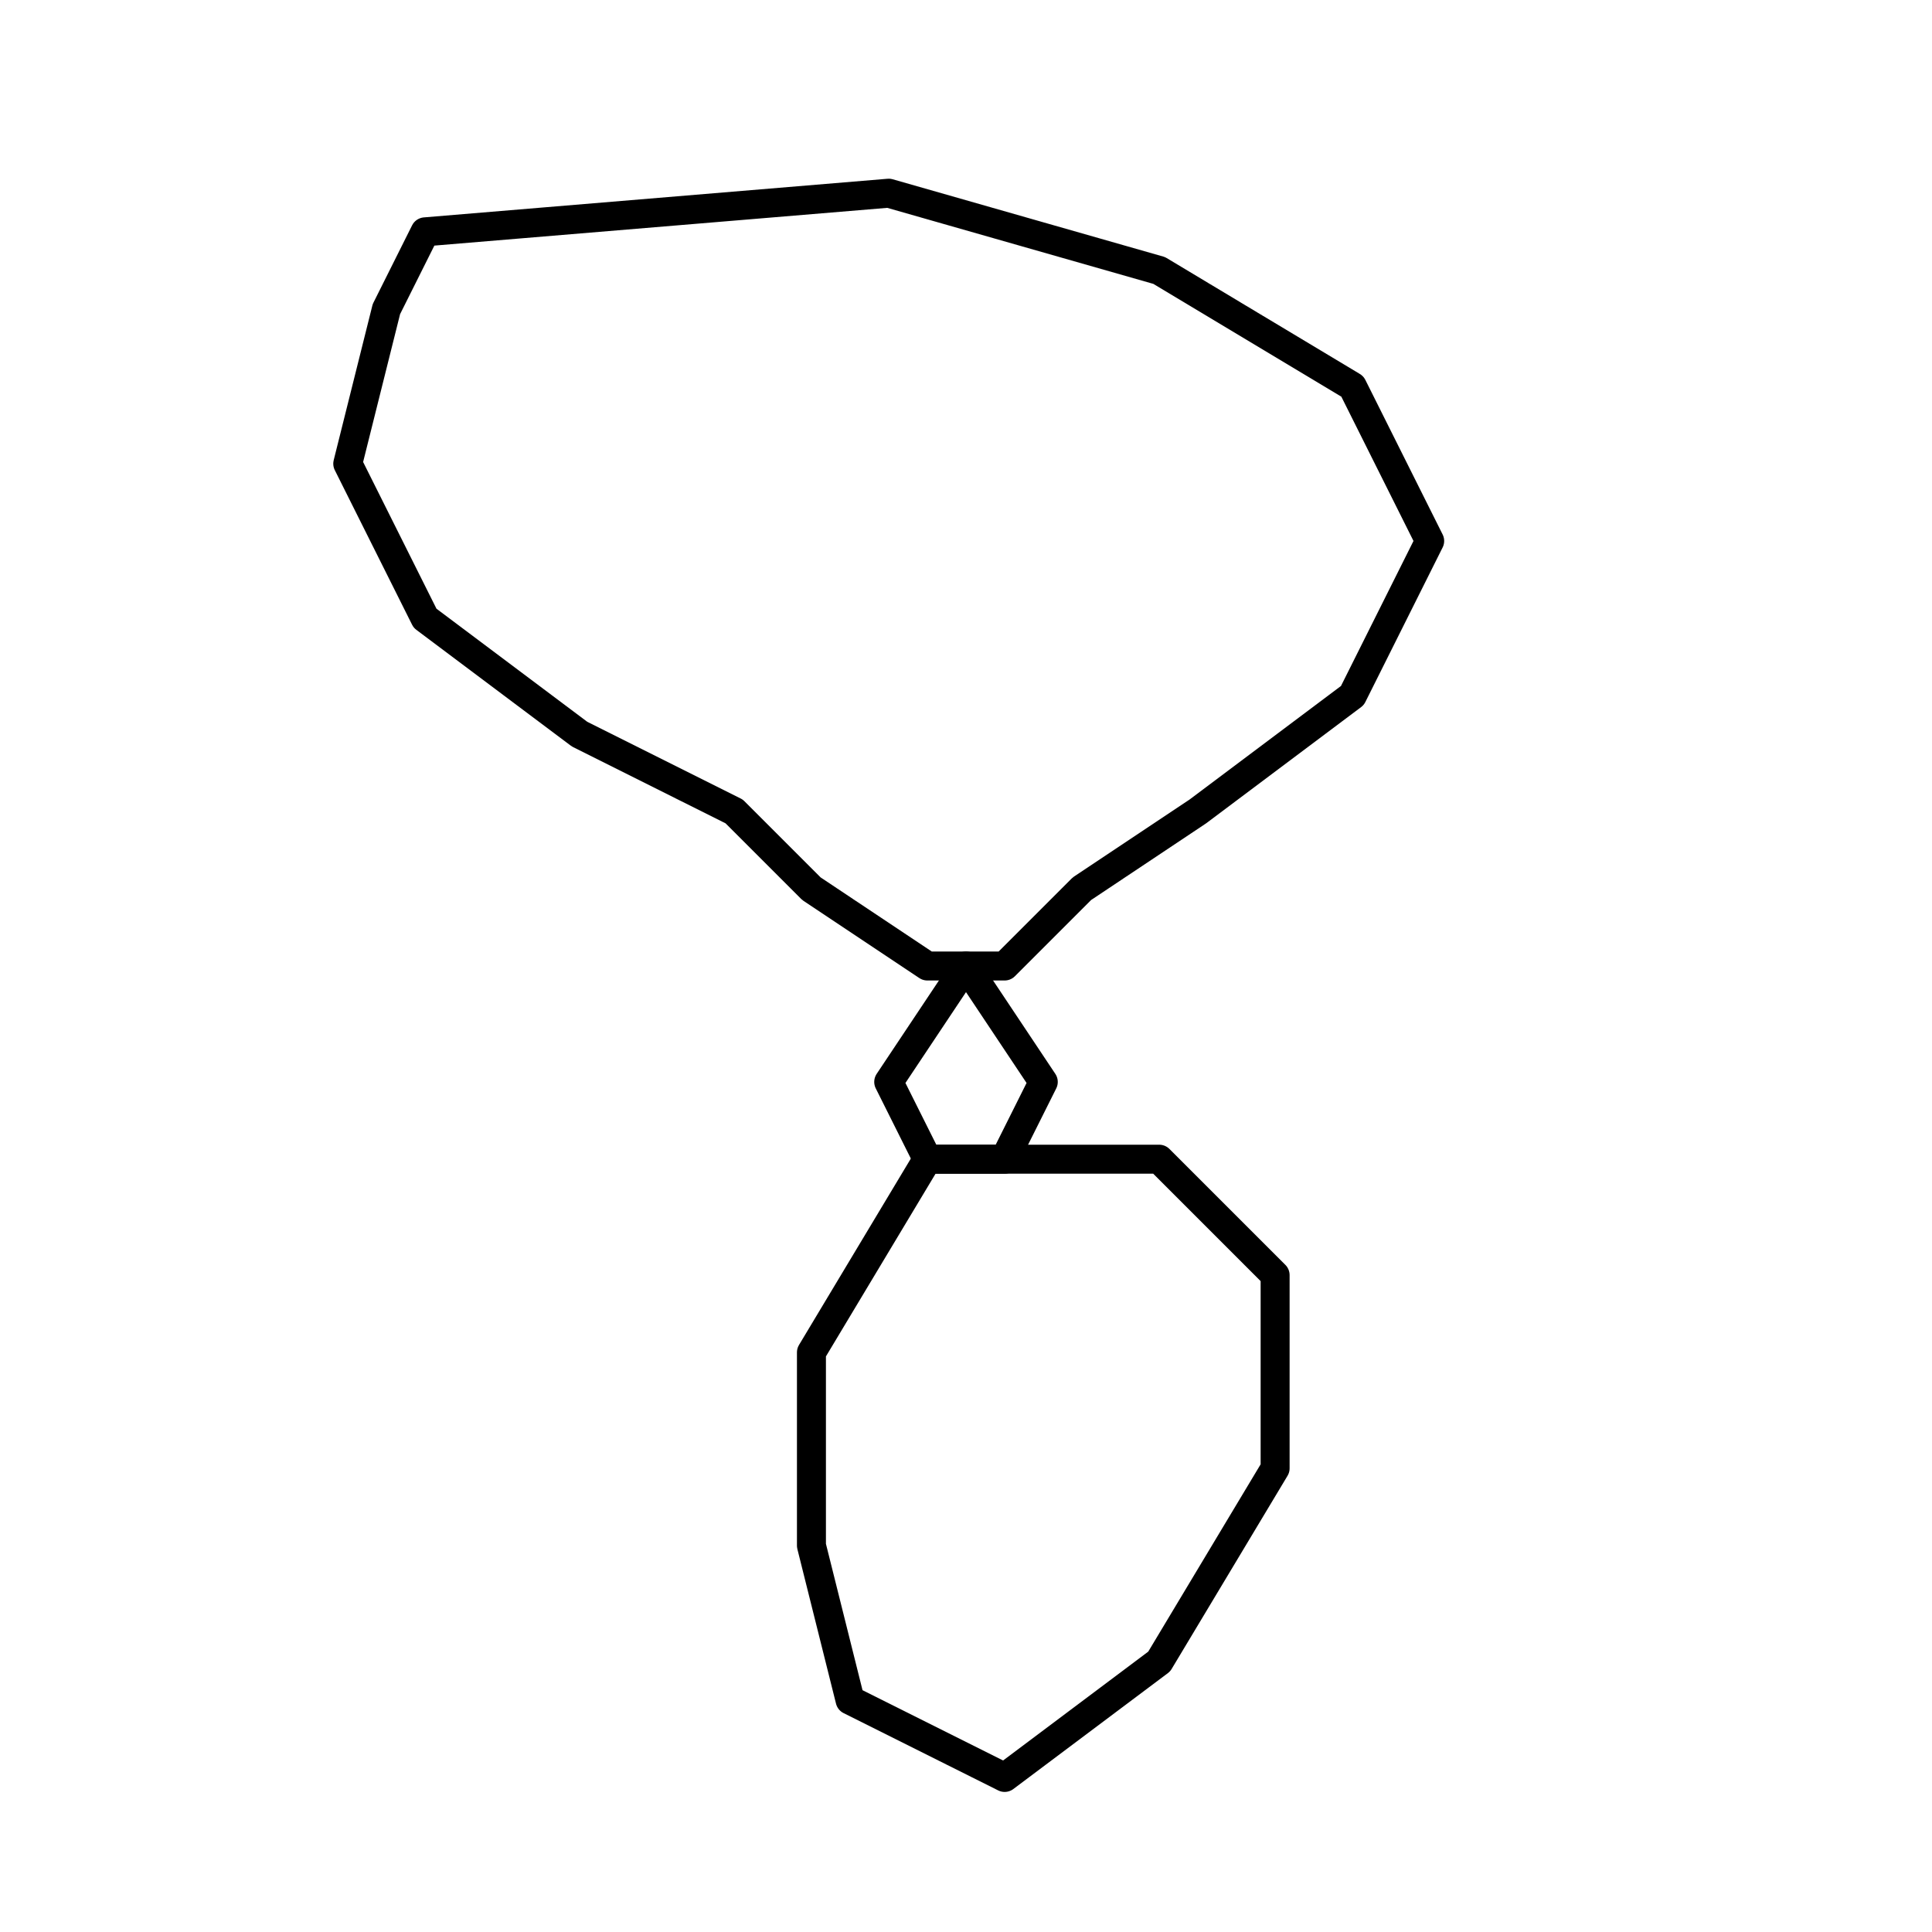
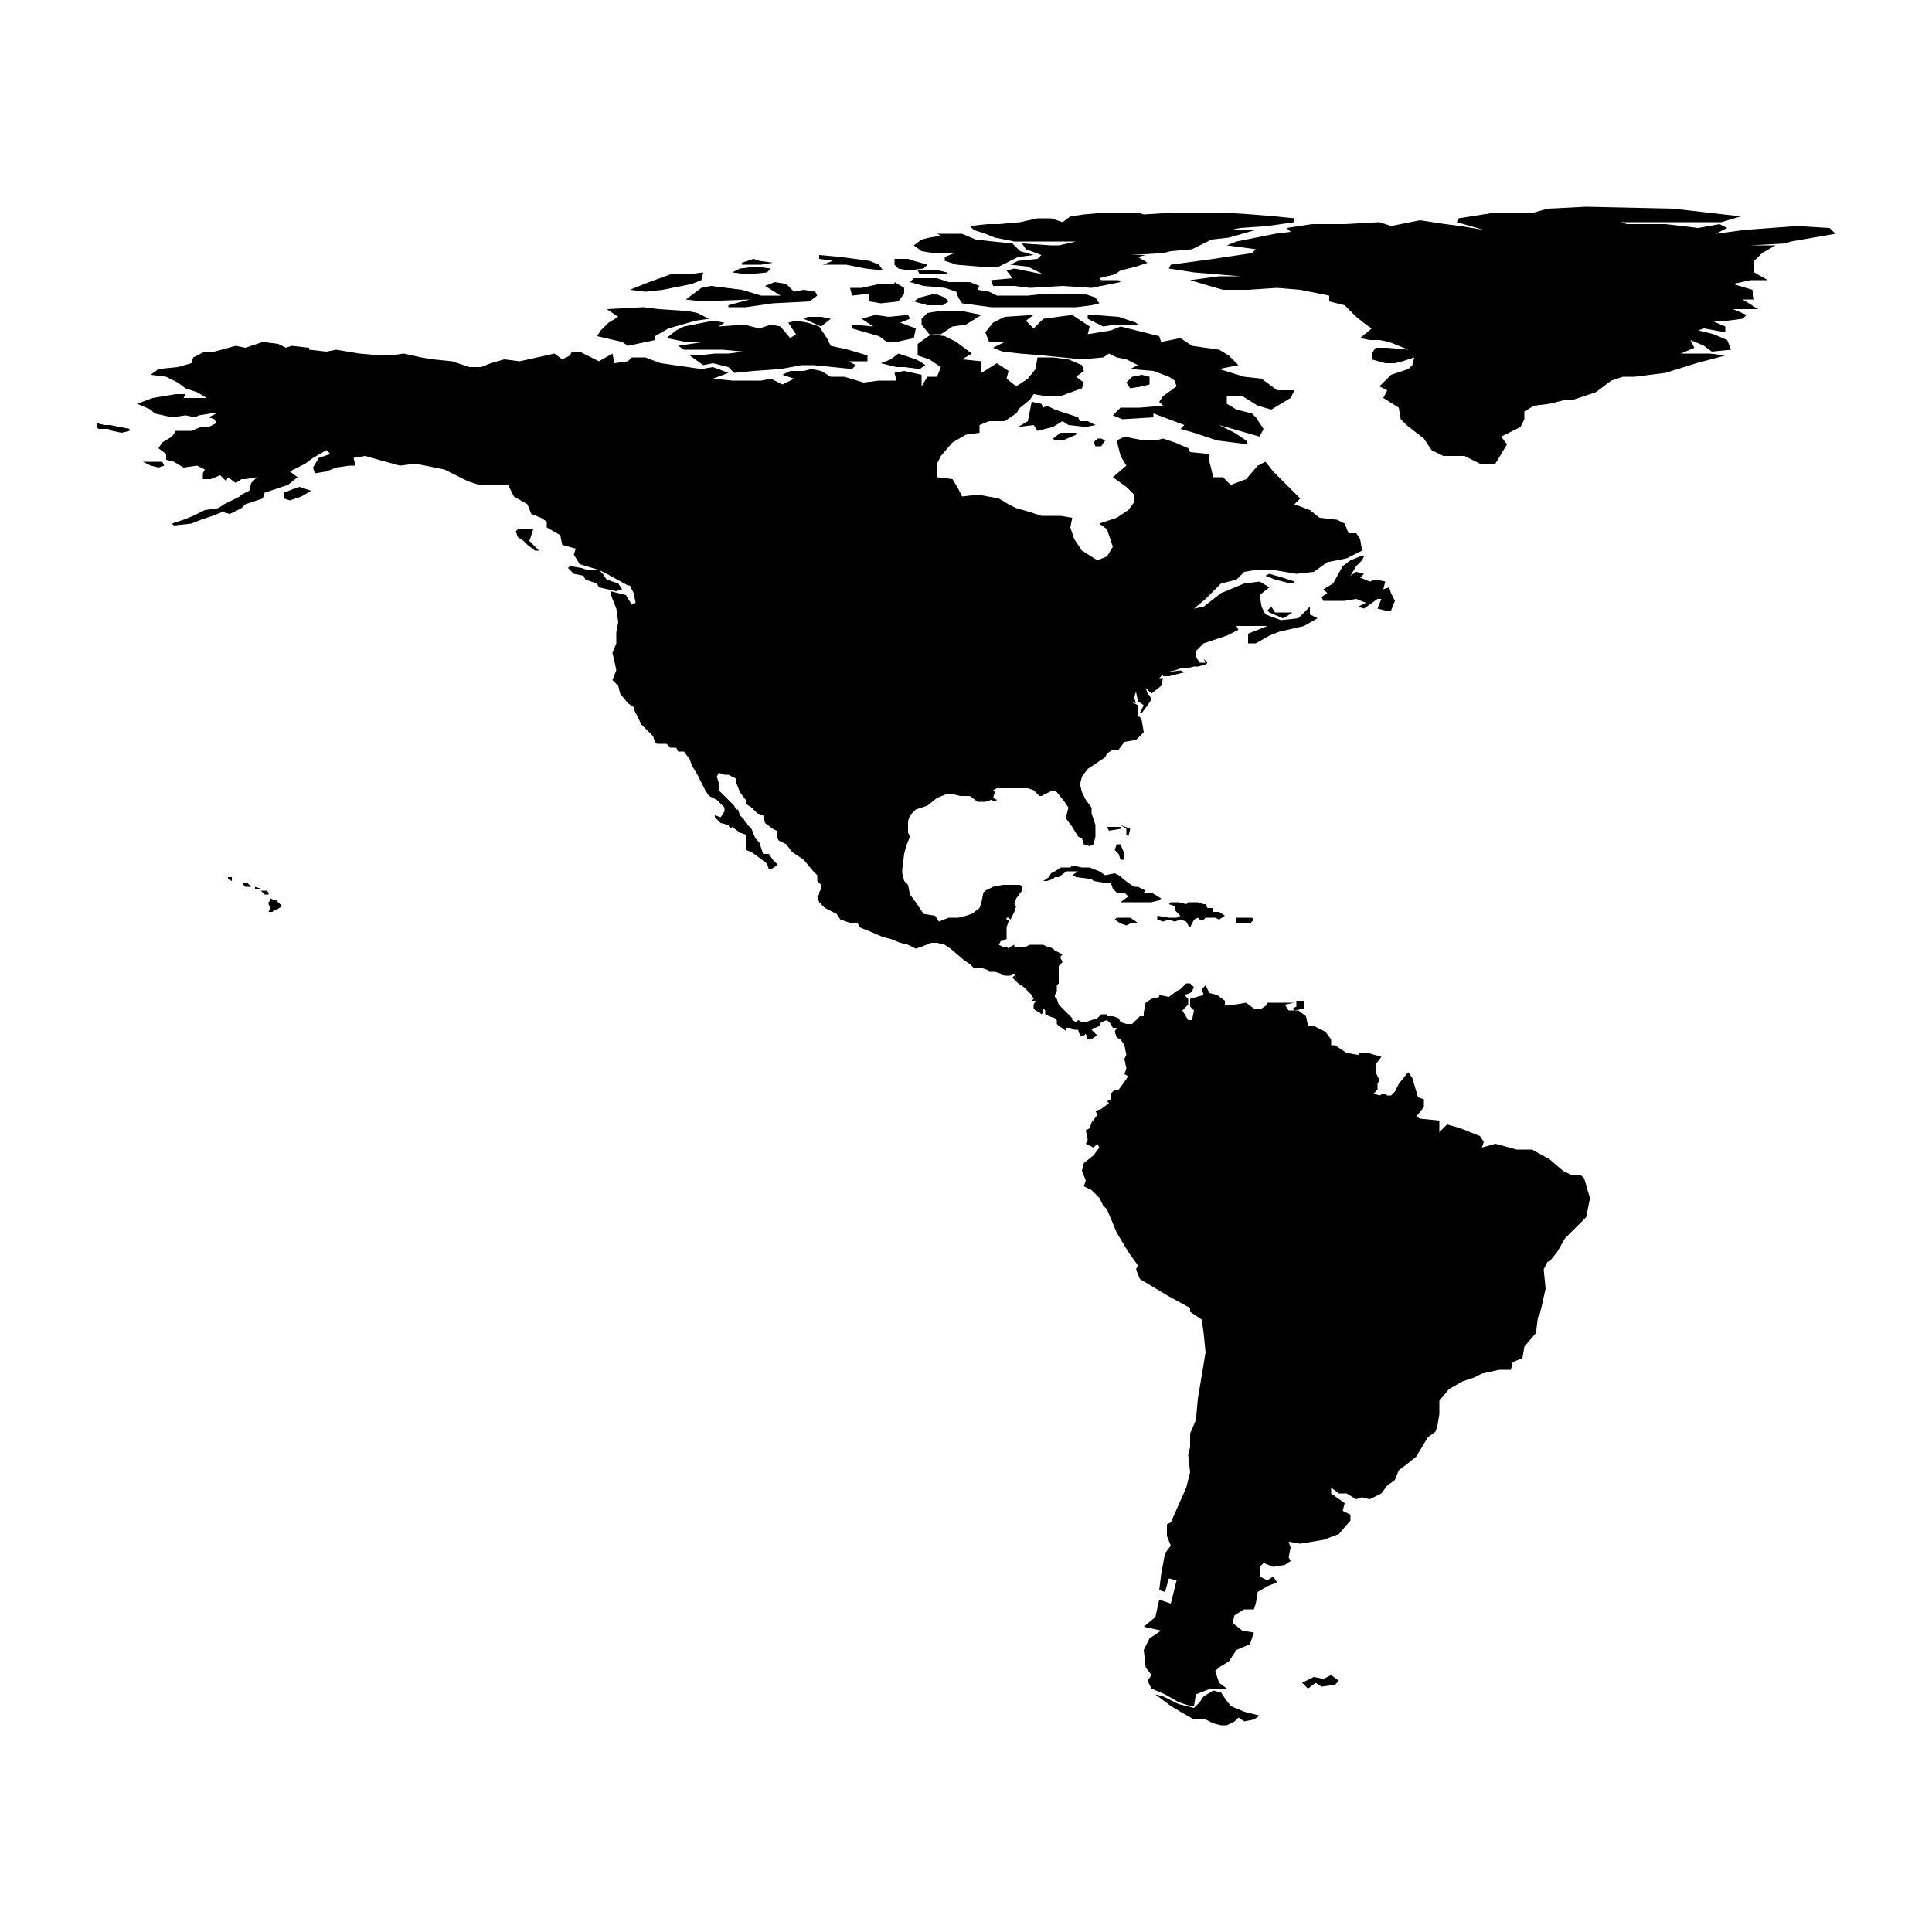
- <svg xmlns="http://www.w3.org/2000/svg" viewBox="0 0 100 100" fill="none" stroke="currentColor" stroke-width="1.5" stroke-linejoin="round" stroke-linecap="round" aria-hidden="true">
-   <path d="M22 12 L46 10 L60 14 L70 20 L74 28 L70 36 L62 42 L56 46 L52 50 L48 50 L42 46 L38 42 L30 38 L22 32 L18 24 L20 16 Z" />
-   <path d="M50 50 L54 56 L52 60 L48 60 L46 56 Z" />
-   <path d="M48 60 L60 60 L66 66 L66 76 L60 86 L52 92 L44 88 L42 80 L42 70 Z" />
+ <svg xmlns="http://www.w3.org/2000/svg" viewBox="0 0 100 100" fill="currentColor" stroke="none" aria-hidden="true">
+   <path d="M14.2,47.1L14.1,47.2L13.9,47.2L14.0,47.0L13.9,46.8L13.9,46.7L14.0,46.6L14.0,46.5L14.0,46.5L14.0,46.5L14.2,46.6L14.3,46.6L14.4,46.7L14.6,46.9L14.6,46.9L14.3,47.1L14.2,47.1Z M13.6,46.1L13.8,46.1L13.9,46.2L13.9,46.3L13.7,46.3L13.6,46.2L13.5,46.1L13.5,46.1L13.6,46.1Z M13.2,46.0L13.2,45.9L13.5,46.0L13.5,46.0L13.2,46.0Z M12.6,45.8L12.6,45.7L12.8,45.7L12.8,45.7L13.0,45.9L12.9,45.9L12.9,45.9L12.7,45.9L12.6,45.8Z M12.0,45.4L12.0,45.5L12.0,45.6L11.8,45.5L11.8,45.4L11.9,45.4L12.0,45.4Z M47.1,43.3L46.9,43.8L46.8,44.2L46.7,45.0L46.7,45.2L46.8,45.6L47.0,45.8L47.1,46.3L47.4,46.7L47.6,47.0L47.8,47.3L48.4,47.4L48.6,47.7L49.1,47.5L49.6,47.5L50.0,47.4L50.3,47.3L50.7,47.0L50.8,46.7L50.9,46.2L51.0,46.1L51.4,45.9L51.9,45.8L52.4,45.8L52.8,45.8L52.9,45.9L52.9,46.1L52.6,46.5L52.5,46.8L52.6,46.9L52.5,47.2L52.3,47.6L52.2,47.5L52.1,47.5L52.1,47.6L52.2,47.6L52.2,47.7L52.1,48.0L52.1,48.0L52.1,48.2L52.1,48.3L52.1,48.6L51.9,48.7L51.8,48.7L51.7,48.9L51.9,49.0L52.0,49.0L52.1,49.0L52.2,49.1L52.3,49.0L52.5,48.9L52.5,49.0L52.6,49.0L52.9,49.0L53.1,49.0L53.3,48.9L53.4,48.9L53.6,48.9L53.7,48.9L53.8,48.9L54.0,48.9L54.2,49.0L54.3,49.0L54.5,49.1L54.6,49.2L54.8,49.3L55.0,49.4L54.9,49.5L54.9,49.6L55.0,49.8L54.8,50.0L54.8,50.3L54.8,50.5L54.8,50.6L54.8,50.9L54.7,51.0L54.7,51.2L54.7,51.3L54.6,51.5L54.6,51.6L54.7,51.7L54.8,52.0L55.1,52.3L55.3,52.5L55.5,52.7L55.5,52.8L55.7,52.9L55.8,52.8L56.0,52.9L56.2,52.9L56.5,52.8L56.8,52.7L57.0,52.5L57.3,52.5L57.3,52.6L57.6,52.6L57.9,52.7L58.0,52.9L58.3,53.0L58.6,53.0L59.0,52.6L59.2,52.6L59.2,52.4L59.3,51.9L59.6,51.7L60.0,51.6L60.0,51.5L60.5,51.6L60.9,51.3L61.1,51.2L61.4,50.9L61.6,50.9L61.8,51.1L61.7,51.3L61.6,51.4L61.3,51.5L61.5,51.7L61.5,52.0L61.2,52.3L61.5,52.8L61.7,52.8L61.8,52.3L61.6,52.1L61.6,51.7L62.3,51.5L62.2,51.2L62.4,51.0L62.6,51.4L63.0,51.5L63.4,51.8L63.4,52.0L63.9,52.0L64.5,51.9L64.9,52.2L65.3,52.2L65.6,52.0L65.6,51.9L66.3,51.9L67.0,51.9L66.5,52.0L66.7,52.3L67.2,52.3L67.6,52.6L67.7,53.1L68.0,53.1L68.2,53.2L68.6,53.4L68.9,53.8L68.9,54.1L69.1,54.1L69.4,54.3L69.7,54.5L70.3,54.6L70.4,54.5L70.8,54.5L71.5,54.7L71.2,55.1L71.2,55.5L71.4,55.9L71.3,56.1L71.3,56.4L71.1,56.6L71.4,56.7L71.6,56.6L71.7,56.6L71.8,56.7L72.0,56.7L72.2,56.5L72.4,56.1L72.8,55.6L72.9,55.5L73.1,55.8L73.4,56.8L73.7,56.9L73.7,57.3L73.3,57.8L73.5,57.9L74.5,58.0L74.5,58.6L74.9,58.2L75.6,58.4L76.6,58.8L76.8,59.1L76.7,59.4L77.4,59.2L78.5,59.5L79.3,59.5L80.2,60.0L80.9,60.6L81.3,60.8L81.8,60.8L82.0,61.0L82.2,61.7L82.3,62.0L82.1,63.0L81.8,63.3L81.0,64.1L80.6,64.8L80.2,65.3L80.1,65.3L79.9,65.7L80.0,66.7L79.8,67.6L79.7,68.0L79.6,68.2L79.5,69.0L78.9,69.7L78.8,70.3L78.3,70.5L78.2,70.9L77.6,70.9L76.7,71.1L76.3,71.3L75.7,71.5L75.0,71.9L74.5,72.5L74.5,72.9L74.5,73.2L74.4,73.8L74.3,74.1L73.9,74.4L73.3,75.4L72.8,75.8L72.4,76.1L72.2,76.6L71.8,76.9L71.5,77.3L70.9,77.6L70.5,77.5L70.2,77.6L69.7,77.3L69.3,77.3L68.9,77.0L68.9,77.3L69.6,77.8L69.5,78.2L69.9,78.4L69.9,78.7L69.3,79.4L68.5,79.7L67.3,79.9L66.7,79.8L66.8,80.1L66.7,80.6L66.8,80.8L66.5,81.0L65.9,81.1L65.4,80.9L65.2,81.1L65.2,81.6L65.6,81.8L65.9,81.6L66.1,81.9L65.6,82.1L65.1,82.4L65.0,83.0L64.9,83.3L64.4,83.3L63.9,83.6L63.8,84.0L64.3,84.4L64.9,84.5L64.7,85.1L64.0,85.4L63.6,86.0L63.1,86.3L62.9,86.5L63.1,87.1L63.5,87.4L63.2,87.4L62.7,87.4L62.4,87.5L61.9,87.7L61.8,88.3L61.6,88.3L61.0,88.1L60.3,87.7L60.3,87.7L59.6,87.4L59.4,87.0L59.6,86.7L59.3,86.3L59.2,85.4L59.5,84.8L60.1,84.4L59.2,84.2L59.8,83.7L60.0,82.8L60.6,83.0L60.9,81.8L60.5,81.7L60.3,82.4L60.0,82.3L60.1,81.5L60.3,80.4L60.6,80.0L60.4,79.5L60.4,78.9L60.6,78.8L61.0,77.9L61.4,77.0L61.6,76.2L61.5,75.3L61.6,74.9L61.6,74.2L61.9,73.5L62.0,72.4L62.2,71.2L62.4,70.0L62.3,69.0L62.2,68.3L61.6,67.9L61.6,67.7L60.5,67.1L59.5,66.5L59.0,66.2L58.8,65.7L58.9,65.5L58.4,64.8L57.8,63.8L57.3,62.6L57.1,62.4L56.9,62.0L56.5,61.6L56.1,61.4L56.2,61.1L56.0,60.6L56.1,60.2L56.6,59.8L56.9,59.4L56.8,59.2L56.6,59.4L56.2,59.2L56.3,59.0L56.2,58.5L56.4,58.4L56.5,58.1L56.8,57.7L56.7,57.5L57.0,57.4L57.4,57.1L57.3,57.0L57.5,56.9L57.5,56.6L57.7,56.4L57.9,56.4L58.2,56.0L58.4,55.7L58.2,55.6L58.3,55.3L58.2,54.8L58.3,54.6L58.2,54.1L58.0,53.8L57.8,53.7L57.7,53.4L57.8,53.2L57.6,53.2L57.5,53.0L57.3,52.8L57.0,52.9L56.9,53.1L56.7,53.2L56.6,53.2L56.5,53.3L56.8,53.6L56.6,53.7L56.5,53.8L56.3,53.8L56.2,53.5L56.1,53.6L55.9,53.6L55.8,53.3L55.6,53.3L55.4,53.2L55.2,53.2L55.2,53.4L55.1,53.3L54.8,53.1L54.7,53.0L54.7,52.9L54.7,52.8L54.6,52.7L54.3,52.6L54.1,52.5L54.1,52.3L54.0,52.2L54.0,52.4L53.9,52.5L53.8,52.4L53.6,52.3L53.5,52.2L53.5,52.0L53.6,51.8L53.4,51.8L53.5,51.7L53.4,51.5L53.1,51.2L53.0,51.1L52.7,50.9L52.4,50.6L52.5,50.5L52.6,50.6L52.6,50.6L52.5,50.4L52.4,50.4L52.3,50.5L52.0,50.5L51.8,50.4L51.5,50.3L51.2,50.3L51.1,50.2L50.8,50.1L50.4,50.1L50.2,49.9L49.9,49.7L49.2,49.1L48.9,48.9L48.5,48.8L48.2,48.8L47.7,49.0L47.4,49.1L47.0,48.9L46.6,48.8L46.1,48.6L45.7,48.5L45.0,48.2L44.5,48.0L44.4,47.8L44.1,47.8L43.5,47.6L43.3,47.3L42.7,47.0L42.4,46.7L42.3,46.4L42.4,46.3L42.4,46.2L42.5,46.0L42.5,45.8L42.3,45.6L42.3,45.3L42.1,45.1L41.6,44.5L41.0,44.1L40.7,43.7L40.3,43.5L40.2,43.3L40.2,43.0L40.0,42.9L39.6,42.6L39.5,42.2L39.2,42.1L38.9,41.8L38.6,41.6L38.6,41.4L38.3,41.0L38.1,40.5L38.1,40.3L37.7,40.1L37.5,40.1L37.2,40.0L37.1,40.2L37.2,40.5L37.2,40.9L37.4,41.1L37.8,41.5L37.9,41.6L38.0,41.7L38.1,41.9L38.2,41.9L38.3,42.2L38.5,42.4L38.6,42.6L38.9,42.9L39.1,43.4L39.3,43.6L39.4,43.9L39.5,44.2L39.8,44.2L40.0,44.5L40.2,44.7L40.2,44.8L39.9,45.0L39.8,45.0L39.7,44.7L39.3,44.4L38.9,44.1L38.6,44.0L38.6,43.5L38.6,43.2L38.3,43.1L37.9,42.8L37.8,42.9L37.7,42.7L37.3,42.6L37.0,42.3L37.0,42.2L37.3,42.3L37.5,42.0L37.5,41.8L37.1,41.4L36.7,41.2L36.5,40.9L36.3,40.5L36.1,40.1L35.8,39.6L35.7,39.3L35.4,38.9L35.1,38.9L35.0,38.7L34.7,38.7L34.5,38.5L34.0,38.5L33.9,38.4L33.8,38.1L33.2,37.5L32.8,36.7L32.8,36.6L32.5,36.4L32.1,35.9L32.0,35.5L31.7,35.2L31.9,34.7L31.8,34.2L31.7,33.8L31.9,33.3L31.9,32.7L32.0,32.2L31.9,31.5L31.7,31.0L31.6,30.7L31.6,30.6L32.4,30.8L32.7,31.3L32.9,31.2L32.8,30.7L32.6,30.3L32.5,30.3L31.4,29.7L31.0,29.5L30.0,29.2L29.7,28.7L29.8,28.4L29.1,28.2L29.0,27.7L28.3,27.3L28.3,27.0L28.3,27.0L28.0,26.8L27.5,26.6L27.3,26.1L26.6,25.7L26.3,25.1L25.7,25.1L24.8,25.1L24.2,24.9L23.0,24.3L22.5,24.2L21.5,24.0L20.7,24.1L19.6,23.8L18.9,23.6L18.3,23.7L18.4,24.1L18.1,24.1L17.4,24.2L16.9,24.4L16.3,24.5L16.2,24.2L16.5,23.7L17.1,23.5L16.9,23.3L16.2,23.7L15.8,24.0L15.0,24.4L15.4,24.7L14.9,25.1L14.3,25.3L13.7,25.5L13.6,25.8L12.7,26.1L12.5,26.3L11.9,26.6L11.5,26.5L11.0,26.7L10.4,26.9L9.9,27.1L9.0,27.2L8.9,27.1L9.5,26.9L10.0,26.7L10.6,26.4L11.3,26.3L11.6,26.1L12.4,25.7L12.5,25.6L12.9,25.4L13.0,25.0L13.3,24.7L12.7,24.8L12.5,24.8L12.2,25.0L11.8,24.7L11.7,24.9L11.4,24.6L10.9,24.8L10.5,24.8L10.5,24.5L10.6,24.3L10.2,24.1L9.5,24.2L9.0,23.9L8.6,23.8L8.6,23.5L8.2,23.2L8.4,22.9L8.9,22.6L9.1,22.3L9.5,22.3L9.9,22.3L10.4,22.1L10.8,22.1L11.2,21.9L11.1,21.7L10.8,21.6L11.2,21.4L10.9,21.4L10.3,21.5L10.1,21.6L9.6,21.5L8.9,21.6L8.0,21.4L7.8,21.2L7.1,20.9L7.9,20.6L9.1,20.4L9.6,20.4L9.5,20.6L10.7,20.6L10.2,20.3L9.6,20.1L9.2,19.8L8.6,19.5L7.8,19.4L8.2,19.1L9.2,19.0L9.9,18.8L10.0,18.5L10.6,18.2L11.1,18.2L12.2,17.9L12.7,18.0L13.6,17.7L14.4,17.8L14.8,18.0L15.1,17.9L16.0,18.0L16.0,18.1L16.9,18.2L17.4,18.1L18.6,18.3L19.7,18.4L20.2,18.4L20.9,18.3L21.8,18.5L22.4,18.6L22.4,18.6L23.4,18.7L24.3,19.0L24.9,19.0L25.4,18.8L26.1,18.6L26.9,18.7L27.8,18.5L28.7,18.3L29.1,18.6L29.5,18.4L29.6,18.2L30.0,18.2L31.0,18.7L31.7,18.3L31.8,18.8L32.5,18.7L32.7,18.5L33.4,18.5L34.2,18.8L35.6,19.0L36.3,19.1L36.9,19.0L37.7,19.3L36.9,19.6L37.9,19.7L39.4,19.7L39.9,19.6L40.5,19.9L41.1,19.6L40.5,19.4L40.9,19.2L41.6,19.2L42.0,19.1L42.5,19.2L43.0,19.5L43.7,19.5L44.7,19.8L45.5,19.7L46.4,19.7L46.3,19.3L46.8,19.2L47.7,19.4L47.7,20.0L48.0,19.5L48.5,19.5L48.7,19.0L48.1,18.6L47.5,18.4L47.5,17.8L48.2,17.3L48.9,17.4L49.5,17.7L50.3,18.3L49.8,18.6L50.8,18.7L50.8,19.3L51.6,18.8L52.2,19.2L52.1,19.6L52.6,20.0L53.2,19.6L53.6,19.1L53.7,18.5L54.5,18.5L55.3,18.6L56.0,18.9L56.1,19.2L55.7,19.5L56.1,19.8L56.0,20.1L54.9,20.5L54.1,20.5L53.5,20.4L53.3,20.7L52.8,21.1L52.6,21.4L52.0,21.8L51.2,21.8L50.7,22.0L50.7,22.4L50.0,22.5L49.3,22.9L48.7,23.6L48.5,24.0L48.5,24.7L49.3,24.8L49.6,25.3L49.8,25.7L50.6,25.6L51.7,25.8L52.2,26.1L52.6,26.3L53.3,26.5L53.9,26.7L54.9,26.7L55.5,26.8L55.4,27.3L55.6,27.9L56.0,28.5L56.8,29.0L57.3,28.8L57.6,28.3L57.3,27.4L56.9,27.1L57.8,26.8L58.4,26.4L58.7,26.0L58.7,25.6L58.3,25.2L57.6,24.7L58.3,24.1L58.0,23.6L57.8,22.8L58.2,22.6L59.2,22.8L59.8,22.8L60.2,22.7L60.8,22.9L61.5,23.2L61.6,23.4L62.6,23.5L62.6,23.9L62.8,24.7L63.3,24.7L63.7,25.1L64.5,24.8L65.1,24.1L65.5,23.9L65.9,24.4L66.6,25.1L67.3,25.8L67.0,26.1L67.8,26.4L68.3,26.8L69.2,26.9L69.6,27.1L69.8,27.6L70.2,27.6L70.4,27.9L70.5,28.5L70.1,28.7L69.7,28.9L68.7,29.1L68.0,29.6L67.1,29.7L65.9,29.5L65.0,29.5L64.4,29.6L64.0,30.0L63.2,30.2L62.4,31.0L61.8,31.5L62.3,31.4L63.2,30.7L64.4,30.2L65.2,30.1L65.7,30.4L65.2,30.8L65.3,31.4L65.5,31.8L66.3,32.1L67.2,32.0L67.8,31.4L67.8,31.8L68.2,32.0L67.5,32.4L66.2,32.7L65.7,32.9L65.0,33.3L64.6,33.3L64.6,32.8L65.6,32.4L64.6,32.4L64.0,32.4L64.1,32.6L63.5,32.9L62.9,33.1L62.3,33.3L62.0,33.6L61.9,33.7L61.9,34.0L62.1,34.3L62.4,34.3L62.3,34.1L62.5,34.3L62.4,34.4L62.0,34.5L61.8,34.5L61.4,34.6L61.1,34.6L60.8,34.7L60.3,34.8L61.1,34.7L61.3,34.8L60.5,35.0L60.2,35.0L60.2,34.9L60.0,35.1L60.2,35.1L60.1,35.5L59.6,35.9L59.6,35.8L59.5,35.8L59.3,35.6L59.4,35.9L59.5,36.0L59.6,36.2L59.4,36.5L59.1,36.9L59.0,36.9L59.2,36.5L58.9,36.3L58.8,35.8L58.7,36.1L58.8,36.4L58.5,36.3L58.9,36.5L58.9,37.1L59.0,37.1L59.1,37.3L59.2,37.9L58.8,38.3L58.2,38.4L57.9,38.8L57.6,38.8L57.3,39.0L57.2,39.2L56.6,39.6L56.3,39.8L56.0,40.2L55.9,40.6L56.0,41.0L56.2,41.4L56.5,41.8L56.5,42.1L56.7,42.7L56.7,43.1L56.7,43.3L56.6,43.7L56.4,43.8L56.1,43.7L56.0,43.4L55.8,43.3L55.5,42.8L55.2,42.4L55.2,42.2L55.3,41.8L55.1,41.5L54.7,41.0L54.5,40.9L53.9,41.2L53.8,41.2L53.5,40.9L53.2,40.8L52.5,40.8L52.0,40.8L51.6,40.8L51.4,40.9L51.5,41.0L51.4,41.3L51.6,41.4L51.5,41.5L51.3,41.4L51.0,41.5L50.6,41.5L50.2,41.2L49.7,41.2L49.3,41.1L49.0,41.1L48.5,41.3L48.0,41.7L47.4,41.9L47.1,42.2L47.0,42.5L47.0,42.9L47.0,43.1L47.1,43.3L46.9,43.3L47.1,43.3Z M29.7,29.7L29.4,29.4L29.5,29.3L30.1,29.4L30.4,29.5L31.0,29.5L31.2,29.7L31.4,30.0L32.0,30.2L32.2,30.5L31.9,30.6L31.0,30.4L30.9,30.2L30.3,30.0L30.2,29.8L29.7,29.7Z M26.8,27.8L26.7,27.5L26.8,27.4L27.0,27.4L27.6,27.4L27.4,28.0L27.9,28.5L27.7,28.5L27.3,28.2L27.1,28.0L26.8,27.8Z M14.7,25.5L15.2,25.3L15.5,25.2L15.8,25.3L16.1,25.4L15.6,25.7L15.0,25.9L14.7,25.8L14.7,25.5Z M8.0,23.9L8.4,23.9L8.5,24.1L8.2,24.2L7.8,24.1L7.4,23.9L8.0,23.9Z M6.3,22.4L5.8,22.3L5.6,22.2L5.1,22.2L5.0,22.1L5.0,21.9L5.4,22.0L5.7,22.0L6.2,22.1L6.7,22.2L6.7,22.3L6.3,22.4Z M46.1,18.6L46.5,18.3L47.1,18.5L47.4,18.6L47.6,18.7L47.9,18.9L47.6,19.1L46.8,19.0L46.4,19.0L45.6,18.8L46.1,18.6Z M44.9,18.7L43.9,18.7L44.3,18.9L44.1,19.1L43.1,19.0L42.1,18.9L41.5,18.9L40.4,19.1L39.0,19.2L38.0,19.3L37.7,19.0L36.9,18.8L36.4,18.9L35.7,18.4L36.1,18.4L37.0,18.3L37.7,18.3L38.5,18.2L37.4,18.1L36.2,18.1L35.4,18.1L35.1,17.9L36.4,17.7L35.5,17.7L34.5,17.5L35.0,17.1L35.4,16.9L36.9,16.6L37.5,16.7L37.2,16.9L38.5,16.8L39.3,17.0L39.9,16.8L40.4,16.9L40.9,17.5L41.2,17.3L40.8,16.7L41.2,16.6L41.8,16.7L42.4,16.9L42.8,17.5L43.0,17.9L43.9,18.1L44.9,18.4L44.9,18.7Z M46.6,16.7L47.4,17.0L47.3,17.5L46.4,17.7L45.9,17.7L45.5,17.4L44.1,17.0L44.1,16.8L45.2,16.9L44.6,16.5L45.3,16.3L46.0,16.4L47.0,16.3L47.1,16.5L46.6,16.7Z M33.9,17.4L33.9,17.6L32.5,17.9L32.2,17.7L30.9,17.4L31.1,17.1L31.5,16.7L32.0,16.4L31.4,16.0L33.3,15.9L34.1,16.0L35.6,16.1L36.1,16.2L36.7,16.5L36.0,16.6L34.6,17.0L33.9,17.4Z M43.0,16.5L42.5,16.9L41.6,16.5L41.8,16.4L42.5,16.4L43.0,16.5Z M38.6,15.9L37.7,15.9L37.7,15.8L38.8,15.5L36.3,15.6L35.5,15.5L36.3,14.9L36.8,14.8L38.4,15.0L39.4,15.3L40.4,15.3L39.6,14.8L40.1,14.6L40.7,14.7L40.9,14.9L41.1,15.1L41.6,15.0L42.2,15.1L42.3,15.3L41.9,15.6L40.0,15.7L38.6,15.9Z M45.0,15.2L44.1,15.3L44.0,14.9L44.6,14.9L45.5,14.7L46.3,14.7L46.3,14.6L46.8,14.9L46.8,15.2L46.5,15.6L45.6,15.7L45.0,15.6L45.0,15.2Z M36.3,14.5L35.8,14.7L35.3,14.8L34.3,15.0L33.4,15.1L32.6,15.0L32.6,15.0L33.6,14.6L34.7,14.2L35.6,14.2L36.4,14.1L36.3,14.5Z M39.1,13.8L39.9,13.9L39.7,14.1L38.7,14.2L37.9,14.1L38.3,13.9L39.1,13.8Z M46.3,13.4L47.0,13.4L47.3,13.5L48.0,13.7L47.8,13.9L47.0,14.0L46.5,13.9L46.3,13.7L46.3,13.4Z M43.8,13.7L42.6,13.7L43.1,13.5L42.4,13.4L42.4,13.2L43.5,13.3L45.0,13.5L45.5,13.7L45.7,14.0L44.8,13.9L43.8,13.7Z M39.3,13.5L40.0,13.6L39.4,13.7L38.4,13.7L38.4,13.6L39.0,13.4L39.3,13.5Z M58.0,47.8L57.7,47.6L57.8,47.5L58.0,47.5L58.1,47.5L58.5,47.5L58.8,47.7L58.9,47.8L58.5,47.8L58.3,47.9L58.0,47.8Z M58.4,45.7L58.7,45.9L58.9,45.9L59.3,46.1L59.2,46.2L59.6,46.2L60.1,46.5L60.0,46.6L59.6,46.7L59.2,46.7L58.8,46.7L58.0,46.7L58.4,46.4L58.2,46.2L57.8,46.2L57.6,46.0L57.5,45.7L57.2,45.7L56.6,45.6L56.5,45.5L55.7,45.4L55.5,45.3L55.8,45.1L55.2,45.1L54.8,45.4L54.6,45.4L54.5,45.5L54.2,45.6L54.0,45.6L54.3,45.4L54.4,45.2L54.6,45.1L54.9,44.9L55.4,44.9L55.5,44.8L56.0,44.9L56.4,44.9L56.9,45.1L57.2,45.3L57.7,45.2L57.9,45.3L58.4,45.7Z M57.8,43.7L58.0,43.7L58.2,44.2L58.2,44.5L58.0,44.5L57.9,44.2L57.7,44.0L57.8,43.7Z M58.0,42.7L58.5,42.9L58.4,43.3L58.3,43.2L58.3,42.9L58.0,42.7L58.0,42.7Z M57.6,42.8L58.0,42.8L58.0,42.9L57.4,43.0L57.3,42.8L57.6,42.8Z M56.6,22.9L56.6,22.9L56.8,22.7L57.0,22.7L57.2,22.8L57.0,23.1L56.7,23.1L56.6,22.9Z M54.5,22.7L54.9,22.4L55.7,22.4L55.7,22.5L55.0,22.8L54.6,22.8L54.5,22.7Z M56.2,22.1L55.3,22.0L55.0,21.8L54.5,22.1L53.7,22.3L53.5,22.0L52.7,22.1L53.2,21.8L53.3,21.3L53.4,20.8L53.9,20.9L54.0,21.1L54.2,21.0L54.6,21.2L55.2,21.4L55.8,21.6L55.9,21.8L56.3,21.8L56.7,22.0L56.2,22.1Z M59.5,19.5L59.5,19.8L59.5,19.9L59.1,20.0L58.5,20.1L58.3,19.8L58.6,19.5L59.1,19.4L59.5,19.5Z M47.7,16.8L47.7,16.5L48.0,16.2L48.6,16.1L49.8,16.1L50.8,16.3L50.0,16.8L49.3,16.9L48.7,17.3L48.1,17.3L47.7,16.8Z M58.3,16.8L57.7,16.8L57.1,16.9L56.9,16.8L56.3,16.5L56.3,16.3L56.6,16.3L57.9,16.4L58.8,16.7L58.9,16.8L58.3,16.8Z M48.9,15.4L49.1,15.6L48.8,15.8L48.0,15.8L47.3,15.6L47.6,15.4L48.4,15.2L48.9,15.4Z M47.8,14.8L47.1,14.6L47.3,14.4L48.5,14.4L49.1,14.6L50.2,14.6L50.7,14.8L50.6,15.0L51.2,15.1L51.6,15.3L52.3,15.3L53.2,15.3L54.1,15.2L55.2,15.2L56.1,15.2L56.7,15.4L56.9,15.7L56.5,15.8L55.7,15.9L54.9,15.9L53.3,15.9L52.2,15.9L51.3,15.9L49.8,15.7L49.6,15.4L49.5,15.1L48.9,14.9L47.8,14.8Z M49.0,14.2L48.7,14.2L47.6,14.2L47.5,14.0L48.6,14.0L49.0,14.1L49.0,14.2Z M55.0,11.5L55.4,11.2L56.1,11.1L57.2,11.0L58.9,11.0L59.2,11.1L60.8,11.0L62.0,11.0L63.3,11.0L64.8,11.1L66.0,11.2L67.0,11.3L67.0,11.5L65.6,11.7L64.2,11.8L63.7,11.9L65.0,11.9L63.6,12.3L62.7,12.4L61.7,12.9L60.6,13.0L60.2,13.1L58.5,13.2L59.3,13.2L58.9,13.3L59.4,13.6L58.8,13.8L58.0,14.0L57.7,14.2L56.9,14.4L57.0,14.5L57.9,14.5L58.0,14.6L56.5,14.9L55.0,14.8L53.3,14.9L52.5,14.8L51.4,14.8L51.3,14.5L52.4,14.4L52.1,14.0L52.5,13.9L54.0,14.2L53.2,13.8L52.3,13.7L52.7,13.5L53.7,13.4L53.9,13.2L53.1,12.9L52.9,12.6L54.4,12.7L54.8,12.7L55.7,12.5L54.5,12.5L52.5,12.5L51.5,12.3L51.0,12.1L50.4,11.9L50.2,11.7L51.1,11.6L51.7,11.6L52.8,11.5L53.7,11.3L54.4,11.3L55.0,11.5Z M51.4,12.5L52.4,12.6L52.8,13.0L53.5,13.2L52.7,13.3L51.7,13.8L50.7,13.8L49.5,13.7L48.9,13.5L48.9,13.3L49.4,13.1L48.3,13.1L47.7,13.0L47.3,12.7L47.7,12.4L48.1,12.3L48.7,12.2L48.5,12.1L49.8,12.1L50.5,12.4L51.4,12.5Z M62.4,89.0L61.8,89.0L61.1,88.6L60.6,88.3L59.8,87.7L60.2,87.8L61.0,88.2L61.8,88.4L62.1,88.1L62.3,87.8L62.8,87.5L63.2,87.6L63.4,87.9L63.7,88.3L64.4,88.6L65.2,88.8L64.9,89.0L64.4,89.1L64.1,88.9L63.9,89.1L63.5,89.3L63.2,89.3L62.8,89.2L62.4,89.0Z M68.1,87.1L67.7,87.4L67.4,87.1L68.0,86.8L68.5,86.9L68.9,86.7L69.3,87.0L69.1,87.2L68.4,87.3L68.1,87.1Z M67.1,52.1L67.1,51.8L67.4,51.8L67.5,51.8L67.5,52.2L67.0,52.3L66.9,52.2L67.1,52.1Z M64.0,47.5L64.0,47.5L64.5,47.5L64.8,47.5L64.9,47.6L64.7,47.8L64.3,47.8L64.0,47.8L64.0,47.5Z M62.8,47.2L63.1,47.2L63.4,47.4L63.1,47.6L62.9,47.5L62.6,47.5L62.4,47.5L62.3,47.6L62.1,47.6L62.0,47.5L61.8,47.6L61.6,48.0L61.5,47.9L61.4,47.7L61.1,47.6L60.8,47.7L60.5,47.6L60.2,47.7L59.9,47.6L59.9,47.4L60.5,47.5L60.9,47.5L61.1,47.4L60.8,47.1L60.8,46.9L60.5,46.8L60.6,46.7L61.0,46.7L61.4,46.8L61.5,46.7L62.0,46.7L62.3,46.8L62.4,46.8L62.5,47.0L62.8,47.0L62.8,47.2Z M65.7,31.7L65.6,31.6L65.8,31.4L66.0,31.7L66.4,31.7L66.9,31.7L66.6,31.9L66.4,32.0L65.7,31.7Z M70.9,30.1L71.2,30.0L71.7,30.1L71.6,30.5L71.9,30.4L72.0,30.7L72.2,31.1L72.0,31.6L71.7,31.6L71.3,31.5L71.5,31.0L71.3,31.0L70.6,31.5L70.3,31.4L70.7,31.2L70.2,31.0L69.6,31.1L68.5,31.1L68.4,30.9L68.7,30.7L68.5,30.5L69.0,30.2L69.5,29.3L69.9,29.0L70.4,28.8L70.6,28.8L70.5,29.0L70.2,29.3L69.9,29.8L70.2,29.6L70.6,29.7L70.4,29.9L70.9,30.1Z M66.0,30.0L65.5,29.8L65.7,29.7L66.4,29.9L67.0,30.1L67.0,30.2L66.8,30.2L66.0,30.0Z M63.1,18.1L63.6,18.4L64.1,18.9L63.1,19.1L64.4,19.5L65.3,19.6L66.1,20.2L67.0,20.2L66.8,20.6L65.8,21.2L65.1,21.0L64.3,20.5L63.5,20.5L63.5,20.9L64.0,21.2L64.8,21.4L65.0,21.6L65.4,22.2L65.2,22.6L64.5,22.4L63.1,22.0L63.9,22.4L64.5,22.8L64.6,23.0L63.0,22.8L61.8,22.4L61.1,22.2L61.3,22.0L60.5,21.7L59.7,21.4L59.7,21.6L58.1,21.7L57.6,21.5L58.0,21.1L59.0,21.1L60.2,21.0L60.0,20.8L60.2,20.5L60.9,20.0L60.8,19.7L60.5,19.5L59.7,19.2L58.5,19.1L58.9,18.9L58.3,18.6L57.8,18.5L57.4,18.3L57.1,18.5L56.0,18.6L54.0,18.4L52.8,18.3L51.9,18.2L51.4,18.0L52.0,17.7L51.2,17.7L51.0,17.2L51.4,16.7L52.0,16.4L53.5,16.3L53.1,16.6L53.5,17.0L54.0,16.5L55.5,16.3L56.4,16.9L56.3,17.3L57.5,17.1L58.0,16.9L59.2,17.2L60.0,17.4L60.1,17.7L61.1,17.5L61.7,17.9L63.1,18.1Z M89.1,11.5L86.9,11.5L83.9,11.5L84.2,11.6L86.2,11.6L87.9,11.8L89.0,11.6L89.4,11.8L88.8,12.1L90.3,11.9L93.0,11.7L94.7,11.8L95.0,12.1L92.7,12.5L92.4,12.6L90.6,12.7L91.9,12.7L91.2,13.1L90.8,13.5L90.8,14.1L91.5,14.5L90.6,14.5L89.7,14.7L90.7,15.0L90.8,15.5L90.2,15.5L91.0,16.0L89.7,16.0L90.4,16.3L90.2,16.5L89.4,16.6L88.6,16.6L89.3,16.9L89.3,17.2L88.2,17.0L87.9,17.1L88.7,17.3L89.4,17.6L89.6,18.1L88.6,18.2L88.2,17.9L87.5,17.6L87.7,18.0L87.0,18.3L88.5,18.3L89.3,18.4L87.8,18.8L86.2,19.3L84.6,19.5L84.0,19.5L83.4,19.7L82.6,20.3L81.4,20.7L81.0,20.7L80.2,20.9L79.4,21.0L78.9,21.3L78.9,21.7L78.7,22.1L77.7,22.6L78.0,23.0L77.7,23.5L77.4,24.0L76.6,24.0L75.8,23.6L74.7,23.6L74.1,23.3L73.7,22.7L72.8,22.0L72.5,21.7L72.4,21.1L71.6,20.6L71.8,20.2L71.4,20.0L72.0,19.4L72.9,19.1L73.1,18.9L73.2,18.5L72.6,18.7L72.2,18.8L71.7,18.8L71.0,18.6L71.0,18.3L71.2,18.0L71.8,18.0L72.9,18.1L71.9,17.7L71.4,17.6L70.9,17.6L70.4,17.5L71.0,17.0L70.7,16.8L70.2,16.4L69.6,15.8L68.8,15.6L68.8,15.3L67.3,15.0L66.1,14.9L64.6,15.0L63.3,15.0L62.6,14.8L61.6,14.5L63.1,14.3L64.2,14.3L61.8,14.1L60.5,13.9L60.6,13.7L62.8,13.4L64.8,13.1L65.0,12.9L63.5,12.7L64.0,12.5L66.0,12.1L66.8,12.0L66.6,11.8L67.9,11.6L69.6,11.6L71.4,11.5L72.0,11.7L73.5,11.4L74.8,11.6L75.6,11.7L76.8,11.9L75.4,11.5L75.5,11.3L77.4,11.0L79.4,11.0L80.1,10.8L82.1,10.7L86.6,10.8L90.1,11.2L89.1,11.5Z" />
</svg>
